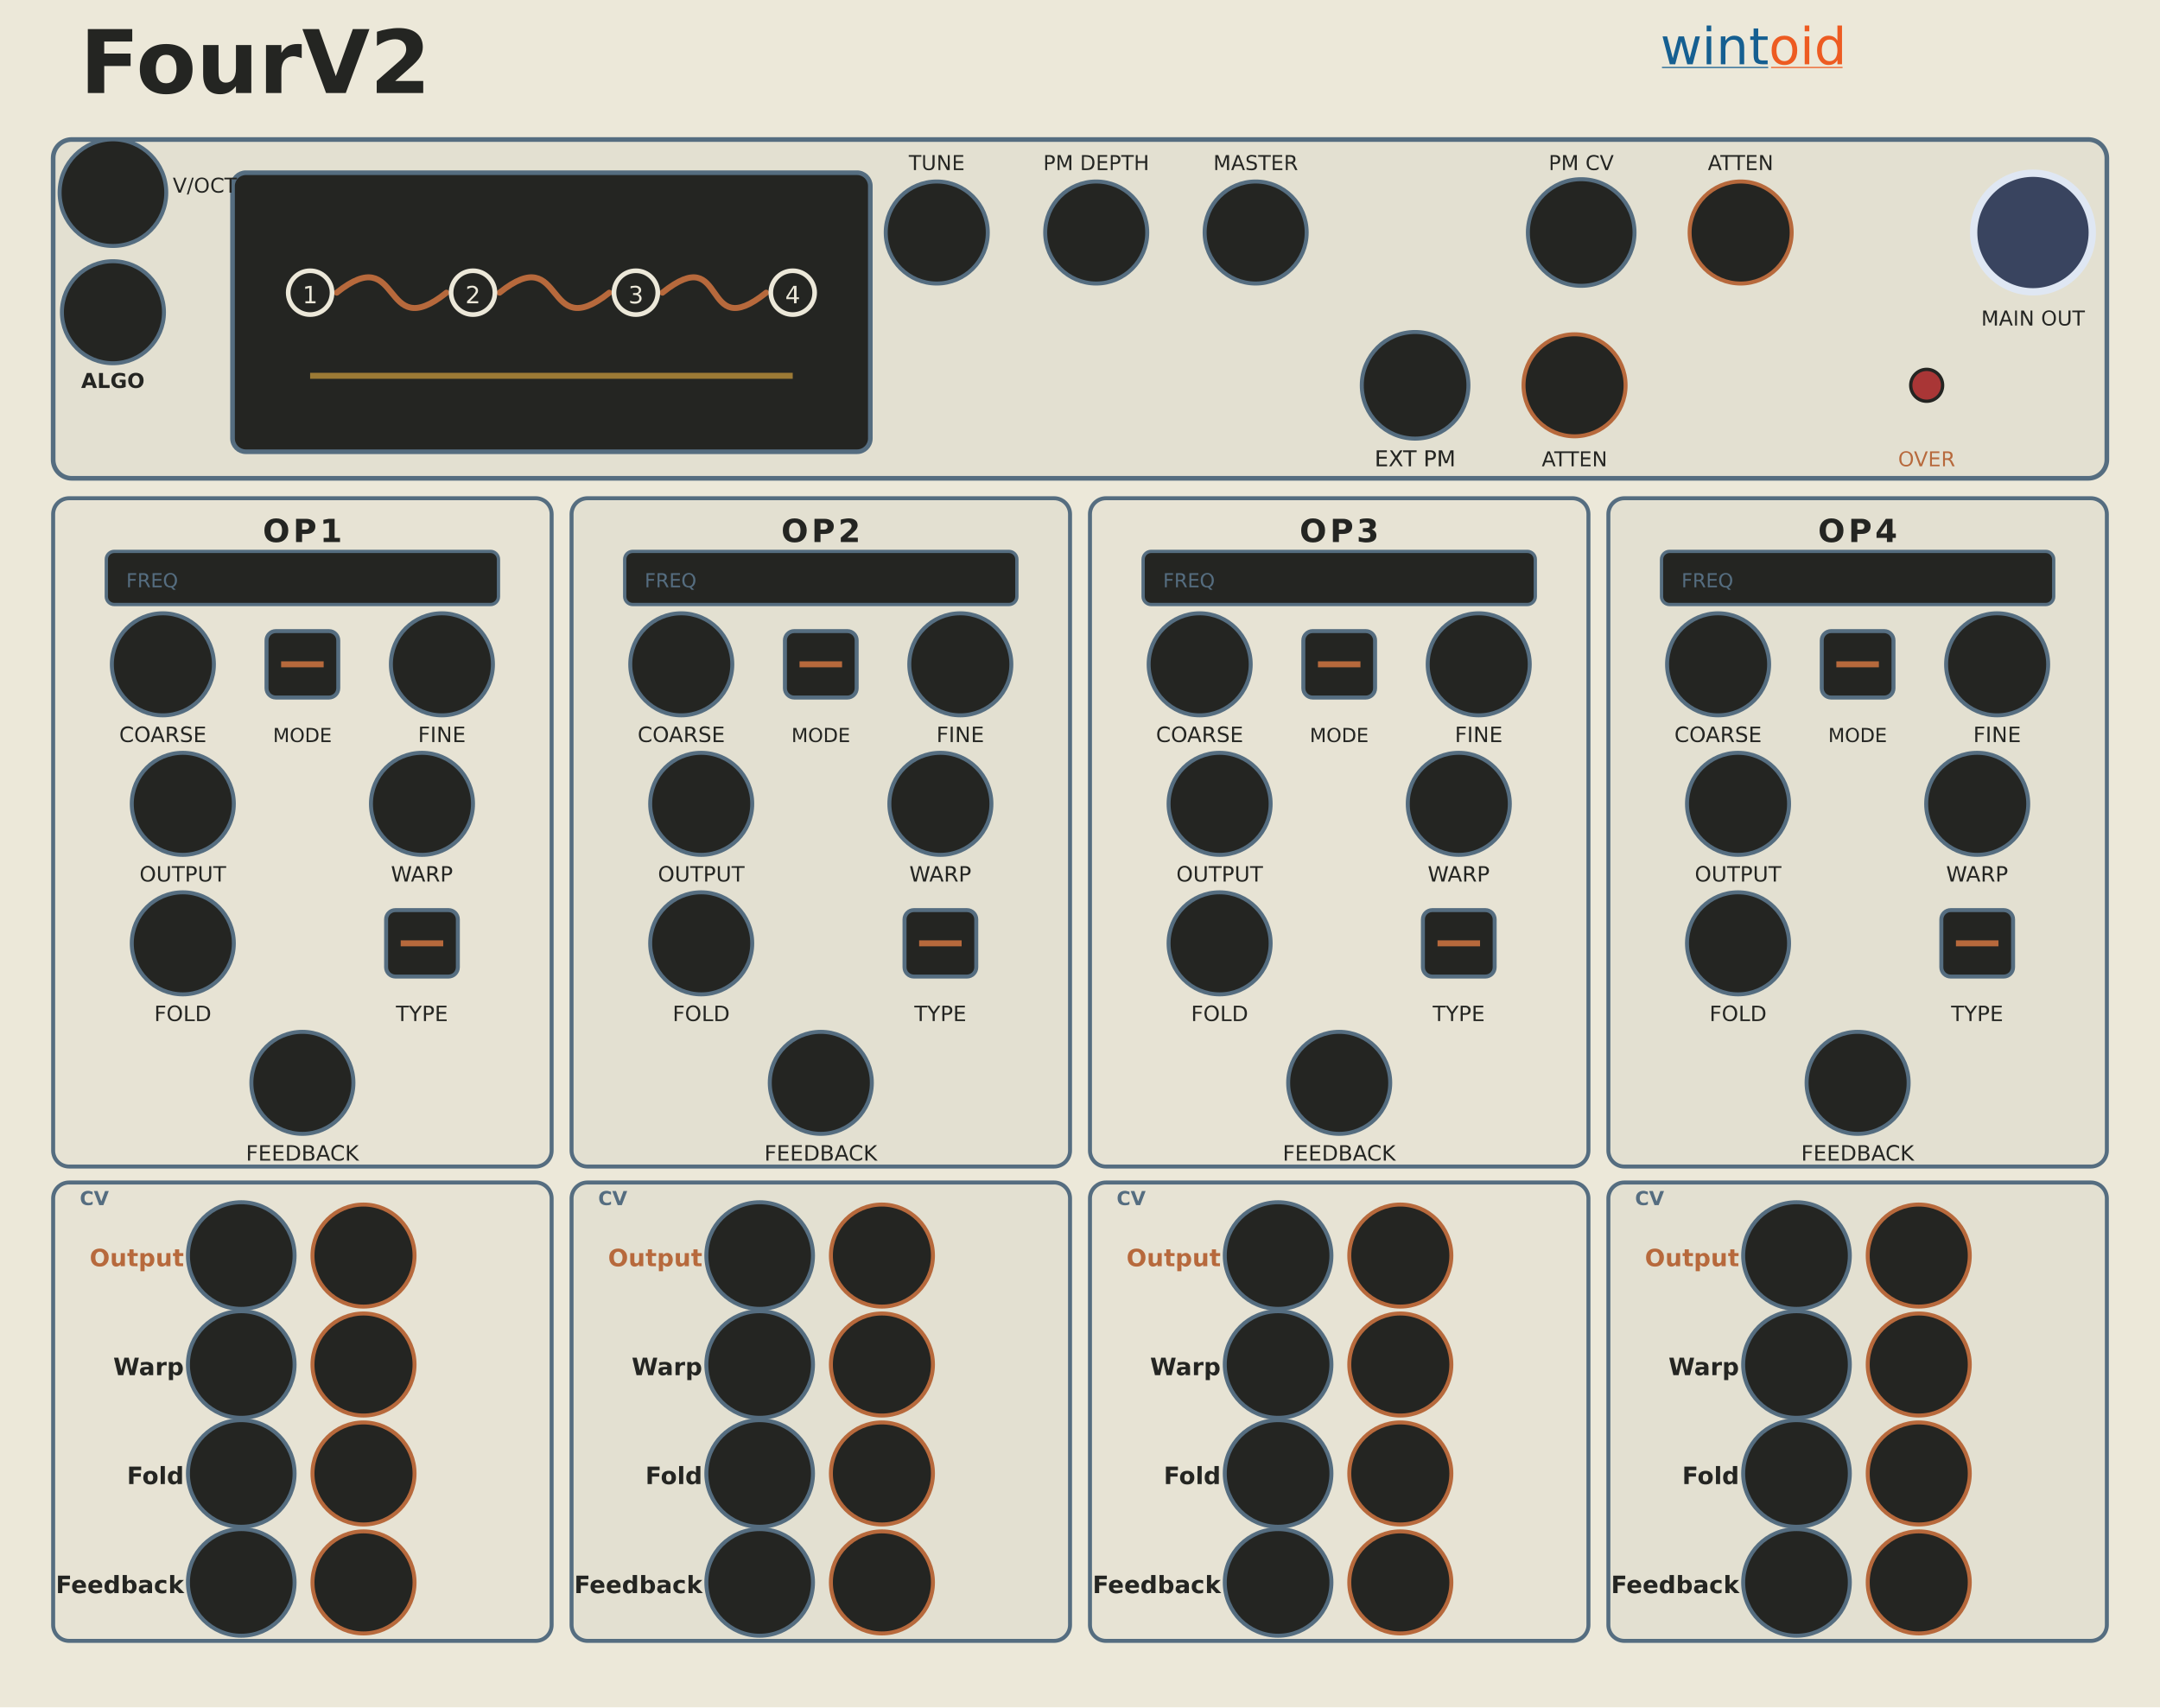
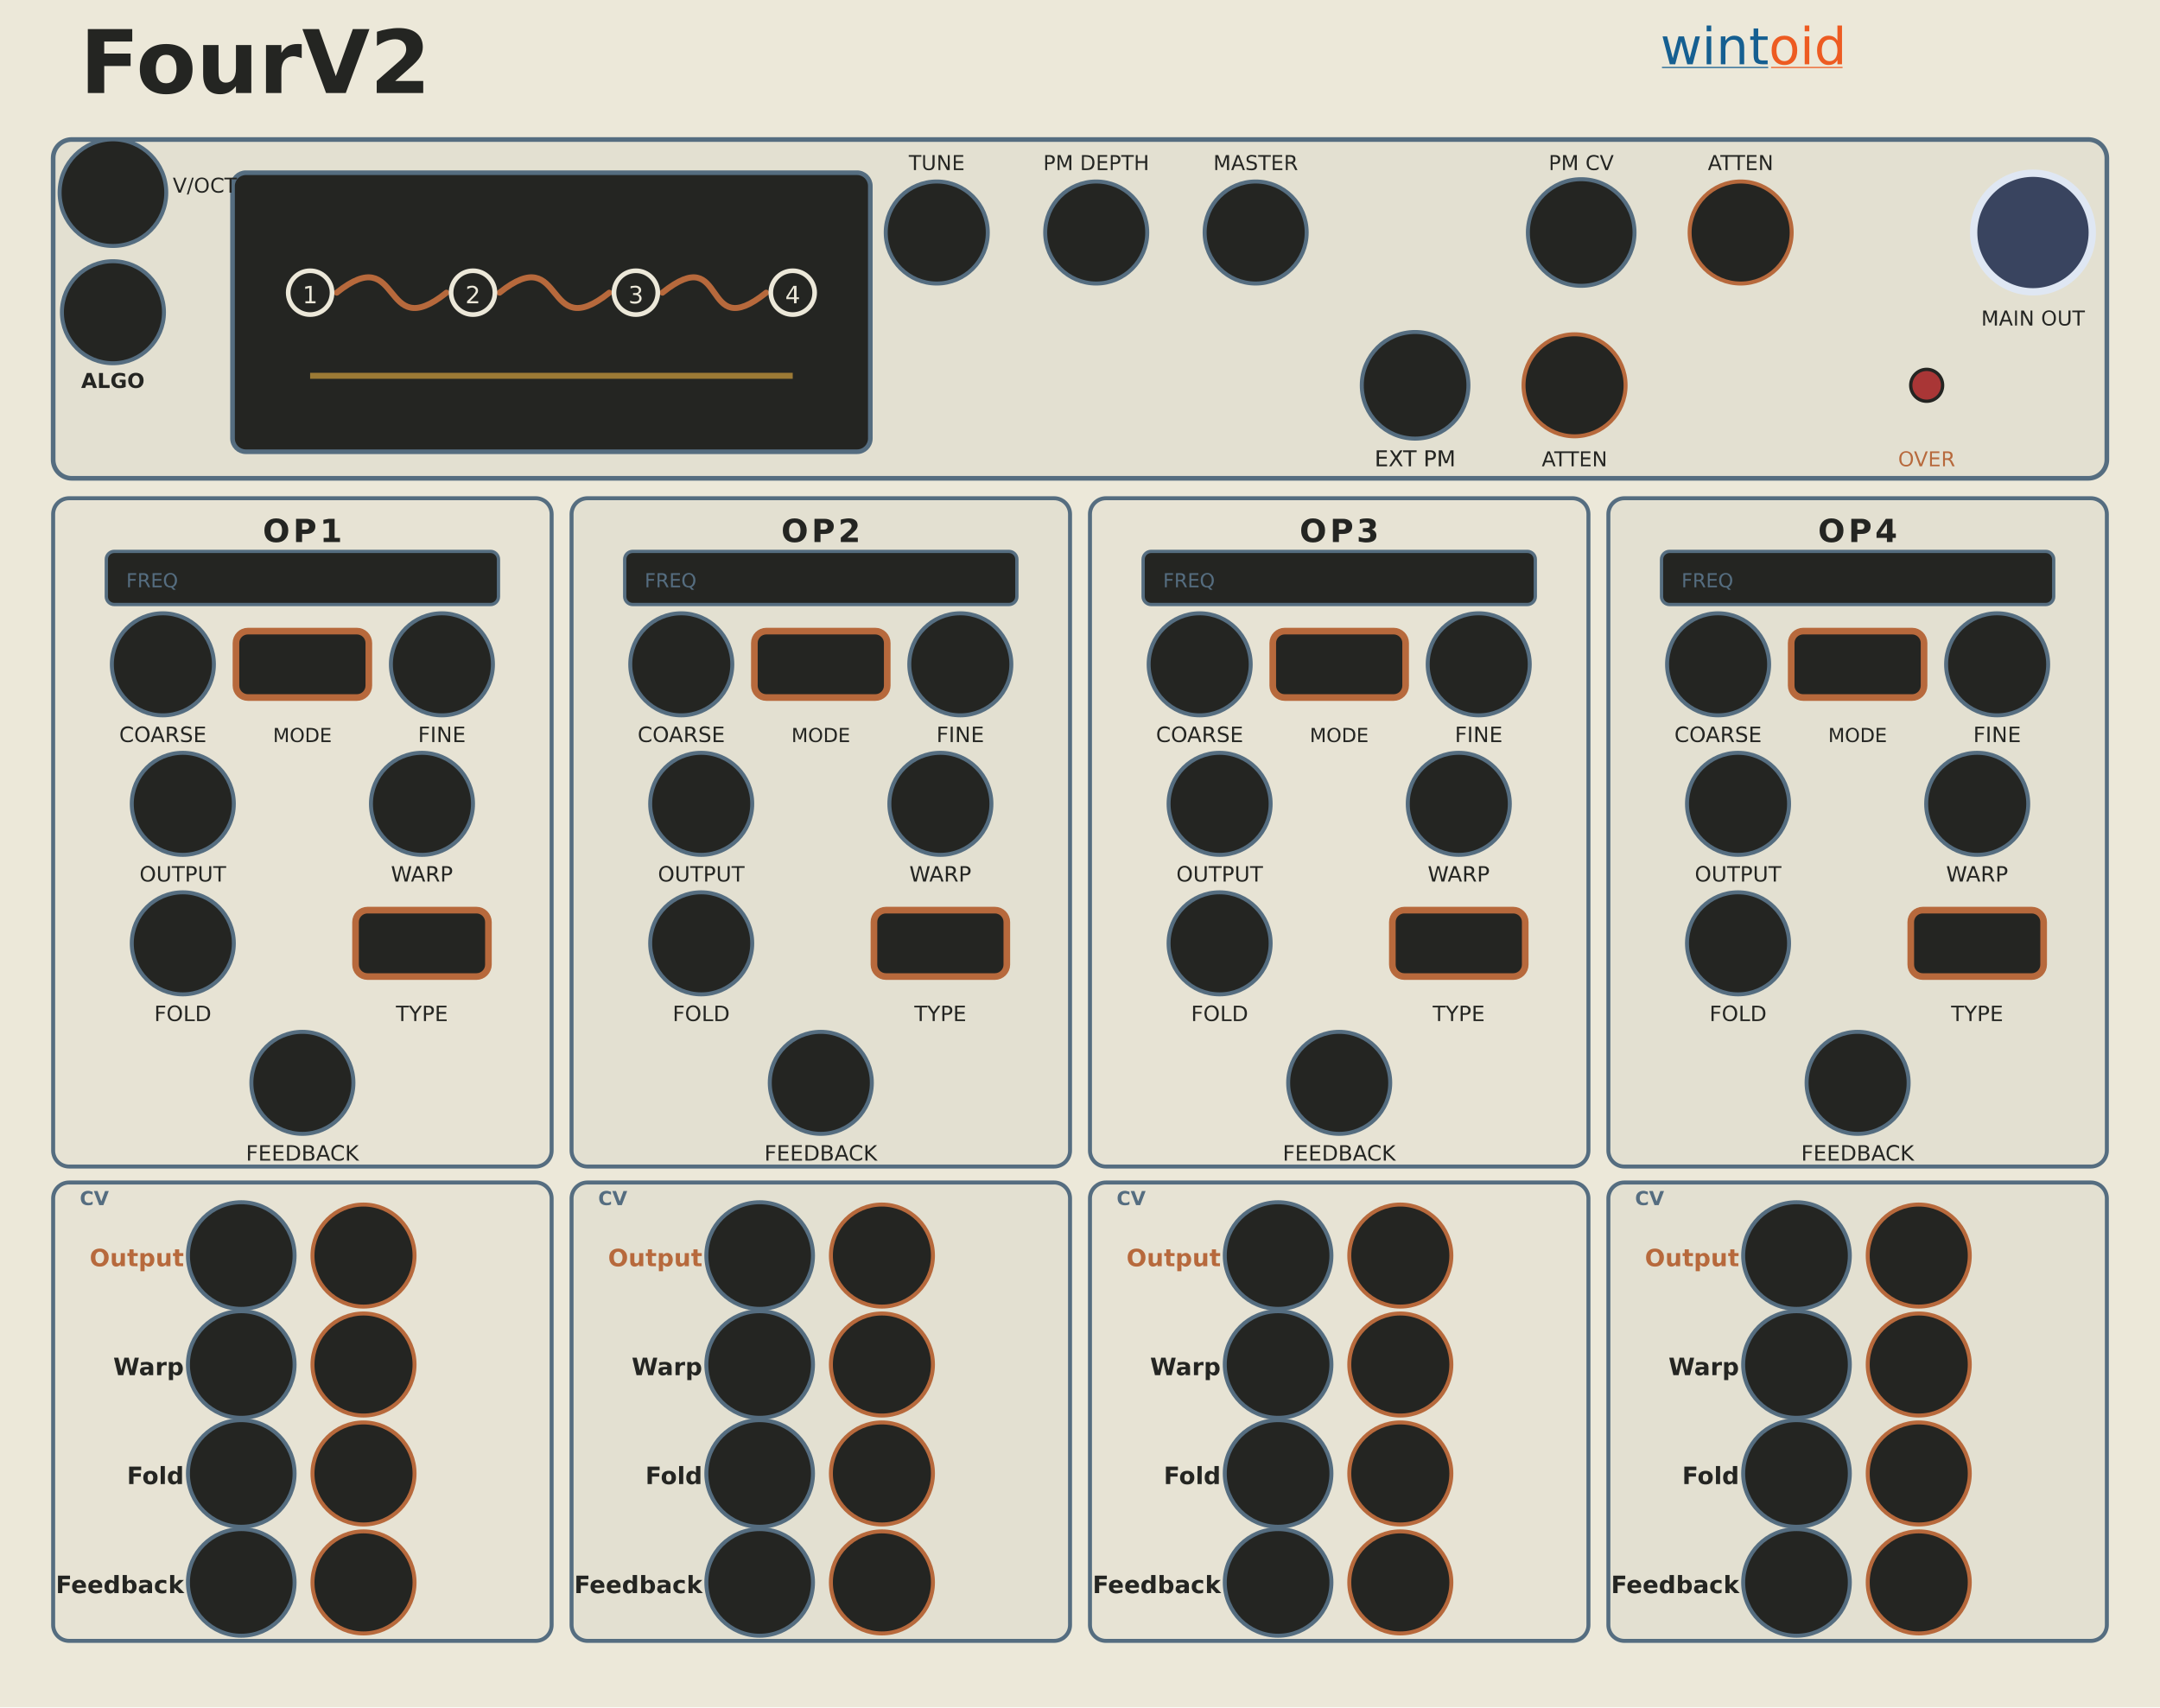
<svg xmlns="http://www.w3.org/2000/svg" width="162.56mm" height="128.5mm" viewBox="0 0 162.56 128.5">
  <rect x="0" y="0" width="162.56" height="128.5" fill="#ece8d9" stroke="#ece8d9" stroke-width="0" />
  <g id="wintoid-logo" transform="translate(124.959 0.638) scale(0.06)">
    <g id="wint-glyphs" fill="#155f91">
      <path data-glyph="w" data-glyph-index="90" data-bbox="2.6875,-35,49.6562,0" transform="translate(0 70)" fill="#155f91" d="M 2.688 -35 L 8.438 -35 L 15.625 -7.688 L 22.781 -35 L 29.562 -35 L 36.75 -7.688 L 43.906 -35 L 49.656 -35 L 40.5 0 L 33.719 0 L 26.188 -28.688 L 18.625 0 L 11.844 0 Z" />
      <path data-glyph="i" data-glyph-index="76" data-bbox="6.0312,-48.625,11.7812,0" transform="translate(52 70)" fill="#155f91" d="M 6.031 -35 L 11.781 -35 L 11.781 0 L 6.031 0 Z M 6.031 -48.625 L 11.781 -48.625 L 11.781 -41.344 L 6.031 -41.344 Z" />
      <path data-glyph="n" data-glyph-index="81" data-bbox="5.8125,-35.8438,35.125,0" transform="translate(70 70)" fill="#155f91" d="M 35.125 -21.125 L 35.125 0 L 29.375 0 L 29.375 -20.938 Q 29.375 -25.906 27.438 -28.375 Q 25.5 -30.844 21.625 -30.844 Q 16.969 -30.844 14.281 -27.875 Q 11.594 -24.906 11.594 -19.781 L 11.594 0 L 5.812 0 L 5.812 -35 L 11.594 -35 L 11.594 -29.562 Q 13.656 -32.719 16.453 -34.281 Q 19.25 -35.844 22.906 -35.844 Q 28.938 -35.844 32.031 -32.109 Q 35.125 -28.375 35.125 -21.125 Z" />
      <path data-glyph="t" data-glyph-index="87" data-bbox="1.7188,-44.9375,23.5625,0" transform="translate(111 70)" fill="#155f91" d="M 11.719 -44.938 L 11.719 -35 L 23.562 -35 L 23.562 -30.531 L 11.719 -30.531 L 11.719 -11.531 Q 11.719 -7.25 12.891 -6.031 Q 14.062 -4.812 17.656 -4.812 L 23.562 -4.812 L 23.562 0 L 17.656 0 Q 11 0 8.469 -2.484 Q 5.938 -4.969 5.938 -11.531 L 5.938 -30.531 L 1.719 -30.531 L 1.719 -35 L 5.938 -35 L 5.938 -44.938 Z" />
    </g>
    <line id="wint-underline" x1="2.688" y1="74" x2="134.562" y2="74" stroke="#155f91" stroke-width="1.4" stroke-linecap="square" />
    <g id="oid-glyphs" fill="#ed5b22">
      <path data-glyph="o" data-glyph-index="82" data-bbox="3.5312,-35.8438,35.6562,0.9062" transform="translate(136 70)" fill="#ed5b22" d="M 19.594 -30.969 Q 14.969 -30.969 12.281 -27.359 Q 9.594 -23.75 9.594 -17.469 Q 9.594 -11.188 12.266 -7.578 Q 14.938 -3.969 19.594 -3.969 Q 24.188 -3.969 26.875 -7.594 Q 29.562 -11.219 29.562 -17.469 Q 29.562 -23.688 26.875 -27.328 Q 24.188 -30.969 19.594 -30.969 Z M 19.594 -35.844 Q 27.094 -35.844 31.375 -30.969 Q 35.656 -26.094 35.656 -17.469 Q 35.656 -8.875 31.375 -3.984 Q 27.094 0.906 19.594 0.906 Q 12.062 0.906 7.797 -3.984 Q 3.531 -8.875 3.531 -17.469 Q 3.531 -26.094 7.797 -30.969 Q 12.062 -35.844 19.594 -35.844 Z" />
      <path data-glyph="i" data-glyph-index="76" data-bbox="6.0312,-48.625,11.7812,0" transform="translate(175 70)" fill="#ed5b22" d="M 6.031 -35 L 11.781 -35 L 11.781 0 L 6.031 0 Z M 6.031 -48.625 L 11.781 -48.625 L 11.781 -41.344 L 6.031 -41.344 Z" />
      <path data-glyph="d" data-glyph-index="71" data-bbox="3.5312,-48.625,34.8125,0.9062" transform="translate(193 70)" fill="#ed5b22" d="M 29.062 -29.688 L 29.062 -48.625 L 34.812 -48.625 L 34.812 0 L 29.062 0 L 29.062 -5.25 Q 27.25 -2.125 24.484 -0.609 Q 21.719 0.906 17.844 0.906 Q 11.5 0.906 7.516 -4.156 Q 3.531 -9.219 3.531 -17.469 Q 3.531 -25.719 7.516 -30.781 Q 11.5 -35.844 17.844 -35.844 Q 21.719 -35.844 24.484 -34.328 Q 27.25 -32.812 29.062 -29.688 Z M 9.469 -17.469 Q 9.469 -11.125 12.078 -7.516 Q 14.688 -3.906 19.25 -3.906 Q 23.812 -3.906 26.438 -7.516 Q 29.062 -11.125 29.062 -17.469 Q 29.062 -23.812 26.438 -27.422 Q 23.812 -31.031 19.25 -31.031 Q 14.688 -31.031 12.078 -27.422 Q 9.469 -23.812 9.469 -17.469 Z" />
    </g>
    <line id="oid-underline" x1="139.531" y1="74" x2="227.812" y2="74" stroke="#ed5b22" stroke-width="1.4" stroke-linecap="square" />
  </g>
  <text x="6" y="7" text-anchor="start" font-family="DejaVu Sans" font-size="6.6" font-weight="600" fill="#242522">FourV2</text>
  <rect id="routing-section" x="4" y="10.5" width="154.56" height="25.5" fill="#e3e0d1" stroke="#556d80" stroke-width="0.35" rx="1.4" />
  <text x="8.5" y="29.2" text-anchor="middle" font-family="DejaVu Sans" font-size="1.55" font-weight="600" fill="#242522">ALGO</text>
  <rect id="routing-display" x="17.5" y="13" width="48" height="21" fill="#242522" stroke="#556d80" stroke-width="0.35" rx="1" />
  <g id="routing-display-art">
    <path d="M 25.34 22.028 C 30.34 18.028, 28.598 26.028, 33.598 22.028" fill="none" stroke="#b7693c" stroke-width="0.45" stroke-linecap="round" stroke-linejoin="round" />
    <path d="M 37.598 22.028 C 42.598 18.028, 40.856 26.028, 45.856 22.028" fill="none" stroke="#b7693c" stroke-width="0.45" stroke-linecap="round" stroke-linejoin="round" />
    <path d="M 49.856 22.028 C 54.856 18.028, 52.66 26.028, 57.66 22.028" fill="none" stroke="#b7693c" stroke-width="0.45" stroke-linecap="round" stroke-linejoin="round" />
    <line x1="23.34" y1="28.284" x2="59.66" y2="28.284" stroke="#9c7a35" stroke-width="0.45" />
    <circle cx="23.34" cy="22.028" r="1.65" fill="#242522" stroke="#ece8d9" stroke-width="0.35" />
    <text x="23.34" y="22.828" text-anchor="middle" font-family="DejaVu Sans" font-size="1.8" fill="#ece8d9">1</text>
    <circle cx="35.598" cy="22.028" r="1.65" fill="#242522" stroke="#ece8d9" stroke-width="0.35" />
    <text x="35.598" y="22.828" text-anchor="middle" font-family="DejaVu Sans" font-size="1.8" fill="#ece8d9">2</text>
    <circle cx="47.856" cy="22.028" r="1.65" fill="#242522" stroke="#ece8d9" stroke-width="0.35" />
    <text x="47.856" y="22.828" text-anchor="middle" font-family="DejaVu Sans" font-size="1.8" fill="#ece8d9">3</text>
    <circle cx="59.66" cy="22.028" r="1.65" fill="#242522" stroke="#ece8d9" stroke-width="0.35" />
    <text x="59.66" y="22.828" text-anchor="middle" font-family="DejaVu Sans" font-size="1.8" fill="#ece8d9">4</text>
  </g>
  <text x="70.5" y="12.8" text-anchor="middle" font-family="DejaVu Sans" font-size="1.55" font-weight="400" fill="#242522">TUNE</text>
  <text x="82.5" y="12.8" text-anchor="middle" font-family="DejaVu Sans" font-size="1.55" font-weight="400" fill="#242522">PM DEPTH</text>
  <text x="94.5" y="12.8" text-anchor="middle" font-family="DejaVu Sans" font-size="1.55" font-weight="400" fill="#242522">MASTER</text>
  <text x="119" y="12.8" text-anchor="middle" font-family="DejaVu Sans" font-size="1.55" font-weight="400" fill="#242522">PM CV</text>
  <text x="131" y="12.8" text-anchor="middle" font-family="DejaVu Sans" font-size="1.55" font-weight="400" fill="#242522">ATTEN</text>
  <text x="106.5" y="35.1" text-anchor="middle" font-family="DejaVu Sans" font-size="1.65" font-weight="400" fill="#242522">EXT PM</text>
  <text x="118.5" y="35.1" text-anchor="middle" font-family="DejaVu Sans" font-size="1.55" font-weight="400" fill="#242522">ATTEN</text>
  <rect id="operator-section-1" x="4" y="37.5" width="37.515" height="50.3" fill="#e7e3d4" stroke="#556d80" stroke-width="0.3" rx="1.2" />
  <text x="22.758" y="40.8" text-anchor="middle" font-family="DejaVu Sans" font-size="2.4" font-weight="600" fill="#242522" letter-spacing="0.25">OP1</text>
  <rect id="op1-frequency-display" x="8" y="41.5" width="29.515" height="4" fill="#242522" stroke="#556d80" stroke-width="0.25" rx="0.6" />
  <text x="9.5" y="44.2" text-anchor="start" font-family="DejaVu Sans" font-size="1.45" font-weight="400" fill="#556d80">FREQ</text>
  <text x="12.258" y="55.85" text-anchor="middle" font-family="DejaVu Sans" font-size="1.6" font-weight="400" fill="#242522">COARSE</text>
  <text x="22.758" y="55.85" text-anchor="middle" font-family="DejaVu Sans" font-size="1.45" font-weight="400" fill="#242522">MODE</text>
  <text x="33.258" y="55.85" text-anchor="middle" font-family="DejaVu Sans" font-size="1.6" font-weight="400" fill="#242522">FINE</text>
  <text x="13.758" y="66.35" text-anchor="middle" font-family="DejaVu Sans" font-size="1.6" font-weight="400" fill="#242522">OUTPUT</text>
  <text x="31.758" y="66.35" text-anchor="middle" font-family="DejaVu Sans" font-size="1.6" font-weight="400" fill="#242522">WARP</text>
  <text x="13.758" y="76.85" text-anchor="middle" font-family="DejaVu Sans" font-size="1.6" font-weight="400" fill="#242522">FOLD</text>
  <text x="31.758" y="76.85" text-anchor="middle" font-family="DejaVu Sans" font-size="1.6" font-weight="400" fill="#242522">TYPE</text>
  <text x="22.758" y="87.35" text-anchor="middle" font-family="DejaVu Sans" font-size="1.6" font-weight="400" fill="#242522">FEEDBACK</text>
  <rect id="operator-section-2" x="43.015" y="37.5" width="37.515" height="50.3" fill="#e3e0d1" stroke="#556d80" stroke-width="0.3" rx="1.2" />
  <text x="61.773" y="40.8" text-anchor="middle" font-family="DejaVu Sans" font-size="2.4" font-weight="600" fill="#242522" letter-spacing="0.25">OP2</text>
  <rect id="op2-frequency-display" x="47.015" y="41.5" width="29.515" height="4" fill="#242522" stroke="#556d80" stroke-width="0.25" rx="0.6" />
  <text x="48.515" y="44.2" text-anchor="start" font-family="DejaVu Sans" font-size="1.45" font-weight="400" fill="#556d80">FREQ</text>
  <text x="51.273" y="55.85" text-anchor="middle" font-family="DejaVu Sans" font-size="1.6" font-weight="400" fill="#242522">COARSE</text>
  <text x="61.773" y="55.85" text-anchor="middle" font-family="DejaVu Sans" font-size="1.45" font-weight="400" fill="#242522">MODE</text>
  <text x="72.273" y="55.85" text-anchor="middle" font-family="DejaVu Sans" font-size="1.6" font-weight="400" fill="#242522">FINE</text>
  <text x="52.773" y="66.35" text-anchor="middle" font-family="DejaVu Sans" font-size="1.6" font-weight="400" fill="#242522">OUTPUT</text>
  <text x="70.773" y="66.35" text-anchor="middle" font-family="DejaVu Sans" font-size="1.6" font-weight="400" fill="#242522">WARP</text>
  <text x="52.773" y="76.85" text-anchor="middle" font-family="DejaVu Sans" font-size="1.6" font-weight="400" fill="#242522">FOLD</text>
  <text x="70.773" y="76.85" text-anchor="middle" font-family="DejaVu Sans" font-size="1.6" font-weight="400" fill="#242522">TYPE</text>
  <text x="61.773" y="87.35" text-anchor="middle" font-family="DejaVu Sans" font-size="1.6" font-weight="400" fill="#242522">FEEDBACK</text>
  <rect id="operator-section-3" x="82.03" y="37.5" width="37.515" height="50.3" fill="#e7e3d4" stroke="#556d80" stroke-width="0.3" rx="1.2" />
  <text x="100.787" y="40.8" text-anchor="middle" font-family="DejaVu Sans" font-size="2.4" font-weight="600" fill="#242522" letter-spacing="0.25">OP3</text>
  <rect id="op3-frequency-display" x="86.03" y="41.5" width="29.515" height="4" fill="#242522" stroke="#556d80" stroke-width="0.25" rx="0.6" />
  <text x="87.53" y="44.2" text-anchor="start" font-family="DejaVu Sans" font-size="1.45" font-weight="400" fill="#556d80">FREQ</text>
  <text x="90.287" y="55.85" text-anchor="middle" font-family="DejaVu Sans" font-size="1.6" font-weight="400" fill="#242522">COARSE</text>
  <text x="100.787" y="55.85" text-anchor="middle" font-family="DejaVu Sans" font-size="1.45" font-weight="400" fill="#242522">MODE</text>
  <text x="111.287" y="55.85" text-anchor="middle" font-family="DejaVu Sans" font-size="1.6" font-weight="400" fill="#242522">FINE</text>
  <text x="91.787" y="66.35" text-anchor="middle" font-family="DejaVu Sans" font-size="1.6" font-weight="400" fill="#242522">OUTPUT</text>
  <text x="109.787" y="66.35" text-anchor="middle" font-family="DejaVu Sans" font-size="1.6" font-weight="400" fill="#242522">WARP</text>
  <text x="91.787" y="76.85" text-anchor="middle" font-family="DejaVu Sans" font-size="1.6" font-weight="400" fill="#242522">FOLD</text>
  <text x="109.787" y="76.85" text-anchor="middle" font-family="DejaVu Sans" font-size="1.6" font-weight="400" fill="#242522">TYPE</text>
  <text x="100.787" y="87.35" text-anchor="middle" font-family="DejaVu Sans" font-size="1.6" font-weight="400" fill="#242522">FEEDBACK</text>
  <rect id="operator-section-4" x="121.045" y="37.5" width="37.515" height="50.3" fill="#e3e0d1" stroke="#556d80" stroke-width="0.3" rx="1.2" />
  <text x="139.803" y="40.8" text-anchor="middle" font-family="DejaVu Sans" font-size="2.4" font-weight="600" fill="#242522" letter-spacing="0.25">OP4</text>
  <rect id="op4-frequency-display" x="125.045" y="41.5" width="29.515" height="4" fill="#242522" stroke="#556d80" stroke-width="0.25" rx="0.6" />
  <text x="126.545" y="44.2" text-anchor="start" font-family="DejaVu Sans" font-size="1.45" font-weight="400" fill="#556d80">FREQ</text>
  <text x="129.303" y="55.85" text-anchor="middle" font-family="DejaVu Sans" font-size="1.6" font-weight="400" fill="#242522">COARSE</text>
  <text x="139.803" y="55.85" text-anchor="middle" font-family="DejaVu Sans" font-size="1.45" font-weight="400" fill="#242522">MODE</text>
  <text x="150.303" y="55.85" text-anchor="middle" font-family="DejaVu Sans" font-size="1.6" font-weight="400" fill="#242522">FINE</text>
  <text x="130.803" y="66.35" text-anchor="middle" font-family="DejaVu Sans" font-size="1.6" font-weight="400" fill="#242522">OUTPUT</text>
  <text x="148.803" y="66.35" text-anchor="middle" font-family="DejaVu Sans" font-size="1.6" font-weight="400" fill="#242522">WARP</text>
  <text x="130.803" y="76.85" text-anchor="middle" font-family="DejaVu Sans" font-size="1.6" font-weight="400" fill="#242522">FOLD</text>
  <text x="148.803" y="76.85" text-anchor="middle" font-family="DejaVu Sans" font-size="1.6" font-weight="400" fill="#242522">TYPE</text>
  <text x="139.803" y="87.35" text-anchor="middle" font-family="DejaVu Sans" font-size="1.6" font-weight="400" fill="#242522">FEEDBACK</text>
  <rect id="cv-patchbay-section-1" x="4" y="89" width="37.515" height="34.5" fill="#e7e3d4" stroke="#556d80" stroke-width="0.3" rx="1.2" />
  <text x="6" y="90.7" text-anchor="start" font-family="DejaVu Sans" font-size="1.45" font-weight="600" fill="#556d80">CV</text>
  <text x="13.844" y="95.3" text-anchor="end" font-family="DejaVu Sans" font-size="1.8" font-weight="600" fill="#b7693c" textLength="6.5" lengthAdjust="spacingAndGlyphs">Output</text>
  <text x="13.844" y="103.5" text-anchor="end" font-family="DejaVu Sans" font-size="1.8" font-weight="600" fill="#242522" textLength="4.8" lengthAdjust="spacingAndGlyphs">Warp</text>
  <text x="13.844" y="111.7" text-anchor="end" font-family="DejaVu Sans" font-size="1.8" font-weight="600" fill="#242522" textLength="4.5" lengthAdjust="spacingAndGlyphs">Fold</text>
  <text x="13.844" y="119.9" text-anchor="end" font-family="DejaVu Sans" font-size="1.8" font-weight="600" fill="#242522" textLength="9.25" lengthAdjust="spacingAndGlyphs">Feedback</text>
  <rect id="cv-patchbay-section-2" x="43.015" y="89" width="37.515" height="34.5" fill="#e3e0d1" stroke="#556d80" stroke-width="0.3" rx="1.2" />
  <text x="45.015" y="90.7" text-anchor="start" font-family="DejaVu Sans" font-size="1.45" font-weight="600" fill="#556d80">CV</text>
  <text x="52.859" y="95.3" text-anchor="end" font-family="DejaVu Sans" font-size="1.8" font-weight="600" fill="#b7693c" textLength="6.5" lengthAdjust="spacingAndGlyphs">Output</text>
  <text x="52.859" y="103.5" text-anchor="end" font-family="DejaVu Sans" font-size="1.8" font-weight="600" fill="#242522" textLength="4.8" lengthAdjust="spacingAndGlyphs">Warp</text>
  <text x="52.859" y="111.7" text-anchor="end" font-family="DejaVu Sans" font-size="1.8" font-weight="600" fill="#242522" textLength="4.5" lengthAdjust="spacingAndGlyphs">Fold</text>
  <text x="52.859" y="119.9" text-anchor="end" font-family="DejaVu Sans" font-size="1.8" font-weight="600" fill="#242522" textLength="9.25" lengthAdjust="spacingAndGlyphs">Feedback</text>
  <rect id="cv-patchbay-section-3" x="82.03" y="89" width="37.515" height="34.5" fill="#e7e3d4" stroke="#556d80" stroke-width="0.3" rx="1.2" />
  <text x="84.03" y="90.7" text-anchor="start" font-family="DejaVu Sans" font-size="1.45" font-weight="600" fill="#556d80">CV</text>
  <text x="91.874" y="95.3" text-anchor="end" font-family="DejaVu Sans" font-size="1.8" font-weight="600" fill="#b7693c" textLength="6.5" lengthAdjust="spacingAndGlyphs">Output</text>
  <text x="91.874" y="103.5" text-anchor="end" font-family="DejaVu Sans" font-size="1.8" font-weight="600" fill="#242522" textLength="4.8" lengthAdjust="spacingAndGlyphs">Warp</text>
  <text x="91.874" y="111.7" text-anchor="end" font-family="DejaVu Sans" font-size="1.8" font-weight="600" fill="#242522" textLength="4.5" lengthAdjust="spacingAndGlyphs">Fold</text>
  <text x="91.874" y="119.9" text-anchor="end" font-family="DejaVu Sans" font-size="1.8" font-weight="600" fill="#242522" textLength="9.25" lengthAdjust="spacingAndGlyphs">Feedback</text>
  <rect id="cv-patchbay-section-4" x="121.045" y="89" width="37.515" height="34.5" fill="#e3e0d1" stroke="#556d80" stroke-width="0.3" rx="1.2" />
  <text x="123.045" y="90.7" text-anchor="start" font-family="DejaVu Sans" font-size="1.45" font-weight="600" fill="#556d80">CV</text>
  <text x="130.889" y="95.3" text-anchor="end" font-family="DejaVu Sans" font-size="1.8" font-weight="600" fill="#b7693c" textLength="6.5" lengthAdjust="spacingAndGlyphs">Output</text>
  <text x="130.889" y="103.5" text-anchor="end" font-family="DejaVu Sans" font-size="1.8" font-weight="600" fill="#242522" textLength="4.8" lengthAdjust="spacingAndGlyphs">Warp</text>
  <text x="130.889" y="111.7" text-anchor="end" font-family="DejaVu Sans" font-size="1.8" font-weight="600" fill="#242522" textLength="4.5" lengthAdjust="spacingAndGlyphs">Fold</text>
  <text x="130.889" y="119.9" text-anchor="end" font-family="DejaVu Sans" font-size="1.8" font-weight="600" fill="#242522" textLength="9.25" lengthAdjust="spacingAndGlyphs">Feedback</text>
  <text x="13" y="14.5" text-anchor="start" font-family="DejaVu Sans" font-size="1.55" font-weight="400" fill="#242522" textLength="4.5" lengthAdjust="spacingAndGlyphs">V/OCT</text>
  <text x="153" y="24.5" text-anchor="middle" font-family="DejaVu Sans" font-size="1.55" font-weight="400" fill="#242522" textLength="9.5" lengthAdjust="spacingAndGlyphs">MAIN OUT</text>
  <text x="145" y="35.1" text-anchor="middle" font-family="DejaVu Sans" font-size="1.55" font-weight="400" fill="#b7693c">OVER</text>
  <circle cx="8.5" cy="23.5" r="3.84" fill="#242522" stroke="#556d80" stroke-width="0.3" />
  <circle cx="70.5" cy="17.5" r="3.84" fill="#242522" stroke="#556d80" stroke-width="0.3" />
  <circle cx="82.5" cy="17.5" r="3.84" fill="#242522" stroke="#556d80" stroke-width="0.3" />
  <circle cx="94.5" cy="17.5" r="3.84" fill="#242522" stroke="#556d80" stroke-width="0.3" />
  <circle cx="119" cy="17.5" r="4.013" fill="#242522" stroke="#556d80" stroke-width="0.3" />
  <circle cx="131" cy="17.5" r="3.84" fill="#242522" stroke="#b7693c" stroke-width="0.3" />
  <circle cx="106.5" cy="29" r="4.013" fill="#242522" stroke="#556d80" stroke-width="0.3" />
  <circle cx="118.5" cy="29" r="3.84" fill="#242522" stroke="#b7693c" stroke-width="0.3" />
  <circle cx="8.5" cy="14.5" r="4.013" fill="#242522" stroke="#556d80" stroke-width="0.3" />
  <circle cx="153" cy="17.5" r="4.463" fill="#39445f" stroke="#dfe7f3" stroke-width="0.55" />
  <circle cx="145" cy="29" r="1.2" fill="#a93636" stroke="#242522" stroke-width="0.25" />
  <circle cx="12.258" cy="50" r="3.84" fill="#242522" stroke="#556d80" stroke-width="0.3" />
-   <rect x="20.058" y="47.5" width="5.4" height="5" fill="#242522" stroke="#556d80" stroke-width="0.3" rx="0.7" />
-   <line x1="21.157" y1="50" x2="24.358" y2="50" stroke="#b7693c" stroke-width="0.45" />
+   <rect x="17.758" y="47.5" width="10" height="5" fill="#242522" stroke="#b7693c" stroke-width="0.5" rx="0.9" />
  <circle cx="33.258" cy="50" r="3.84" fill="#242522" stroke="#556d80" stroke-width="0.3" />
  <circle cx="13.758" cy="60.5" r="3.84" fill="#242522" stroke="#556d80" stroke-width="0.3" />
  <circle cx="31.758" cy="60.5" r="3.84" fill="#242522" stroke="#556d80" stroke-width="0.3" />
  <circle cx="13.758" cy="71" r="3.84" fill="#242522" stroke="#556d80" stroke-width="0.3" />
-   <rect x="29.058" y="68.5" width="5.4" height="5" fill="#242522" stroke="#556d80" stroke-width="0.3" rx="0.7" />
-   <line x1="30.157" y1="71" x2="33.358" y2="71" stroke="#b7693c" stroke-width="0.45" />
+   <rect x="26.758" y="68.5" width="10" height="5" fill="#242522" stroke="#b7693c" stroke-width="0.5" rx="0.9" />
  <circle cx="22.758" cy="81.5" r="3.84" fill="#242522" stroke="#556d80" stroke-width="0.3" />
  <circle cx="51.273" cy="50" r="3.84" fill="#242522" stroke="#556d80" stroke-width="0.3" />
-   <rect x="59.072" y="47.5" width="5.4" height="5" fill="#242522" stroke="#556d80" stroke-width="0.3" rx="0.7" />
-   <line x1="60.172" y1="50" x2="63.373" y2="50" stroke="#b7693c" stroke-width="0.45" />
+   <rect x="56.773" y="47.5" width="10" height="5" fill="#242522" stroke="#b7693c" stroke-width="0.5" rx="0.9" />
  <circle cx="72.273" cy="50" r="3.84" fill="#242522" stroke="#556d80" stroke-width="0.3" />
  <circle cx="52.773" cy="60.5" r="3.84" fill="#242522" stroke="#556d80" stroke-width="0.3" />
  <circle cx="70.773" cy="60.5" r="3.84" fill="#242522" stroke="#556d80" stroke-width="0.3" />
  <circle cx="52.773" cy="71" r="3.84" fill="#242522" stroke="#556d80" stroke-width="0.3" />
-   <rect x="68.073" y="68.5" width="5.4" height="5" fill="#242522" stroke="#556d80" stroke-width="0.3" rx="0.7" />
-   <line x1="69.173" y1="71" x2="72.373" y2="71" stroke="#b7693c" stroke-width="0.45" />
+   <rect x="65.773" y="68.5" width="10" height="5" fill="#242522" stroke="#b7693c" stroke-width="0.5" rx="0.9" />
  <circle cx="61.773" cy="81.5" r="3.84" fill="#242522" stroke="#556d80" stroke-width="0.3" />
  <circle cx="90.287" cy="50" r="3.84" fill="#242522" stroke="#556d80" stroke-width="0.3" />
-   <rect x="98.087" y="47.5" width="5.4" height="5" fill="#242522" stroke="#556d80" stroke-width="0.3" rx="0.7" />
-   <line x1="99.188" y1="50" x2="102.387" y2="50" stroke="#b7693c" stroke-width="0.45" />
+   <rect x="95.787" y="47.5" width="10" height="5" fill="#242522" stroke="#b7693c" stroke-width="0.5" rx="0.9" />
  <circle cx="111.287" cy="50" r="3.84" fill="#242522" stroke="#556d80" stroke-width="0.3" />
  <circle cx="91.787" cy="60.5" r="3.84" fill="#242522" stroke="#556d80" stroke-width="0.3" />
  <circle cx="109.787" cy="60.5" r="3.84" fill="#242522" stroke="#556d80" stroke-width="0.3" />
  <circle cx="91.787" cy="71" r="3.84" fill="#242522" stroke="#556d80" stroke-width="0.3" />
-   <rect x="107.087" y="68.5" width="5.4" height="5" fill="#242522" stroke="#556d80" stroke-width="0.3" rx="0.7" />
-   <line x1="108.188" y1="71" x2="111.387" y2="71" stroke="#b7693c" stroke-width="0.45" />
+   <rect x="104.787" y="68.5" width="10" height="5" fill="#242522" stroke="#b7693c" stroke-width="0.5" rx="0.9" />
  <circle cx="100.787" cy="81.5" r="3.84" fill="#242522" stroke="#556d80" stroke-width="0.3" />
  <circle cx="129.303" cy="50" r="3.84" fill="#242522" stroke="#556d80" stroke-width="0.3" />
-   <rect x="137.103" y="47.5" width="5.4" height="5" fill="#242522" stroke="#556d80" stroke-width="0.3" rx="0.7" />
-   <line x1="138.203" y1="50" x2="141.403" y2="50" stroke="#b7693c" stroke-width="0.45" />
+   <rect x="134.803" y="47.5" width="10" height="5" fill="#242522" stroke="#b7693c" stroke-width="0.5" rx="0.9" />
  <circle cx="150.303" cy="50" r="3.84" fill="#242522" stroke="#556d80" stroke-width="0.3" />
  <circle cx="130.803" cy="60.5" r="3.84" fill="#242522" stroke="#556d80" stroke-width="0.3" />
  <circle cx="148.803" cy="60.5" r="3.84" fill="#242522" stroke="#556d80" stroke-width="0.3" />
  <circle cx="130.803" cy="71" r="3.84" fill="#242522" stroke="#556d80" stroke-width="0.3" />
-   <rect x="146.103" y="68.5" width="5.4" height="5" fill="#242522" stroke="#556d80" stroke-width="0.3" rx="0.7" />
-   <line x1="147.203" y1="71" x2="150.403" y2="71" stroke="#b7693c" stroke-width="0.45" />
+   <rect x="143.803" y="68.5" width="10" height="5" fill="#242522" stroke="#b7693c" stroke-width="0.5" rx="0.9" />
  <circle cx="139.803" cy="81.5" r="3.84" fill="#242522" stroke="#556d80" stroke-width="0.3" />
  <circle cx="18.157" cy="94.5" r="4.013" fill="#242522" stroke="#556d80" stroke-width="0.3" />
  <circle cx="27.358" cy="94.5" r="3.84" fill="#242522" stroke="#b7693c" stroke-width="0.3" />
  <circle cx="57.172" cy="94.5" r="4.013" fill="#242522" stroke="#556d80" stroke-width="0.3" />
  <circle cx="66.373" cy="94.5" r="3.84" fill="#242522" stroke="#b7693c" stroke-width="0.3" />
  <circle cx="96.188" cy="94.5" r="4.013" fill="#242522" stroke="#556d80" stroke-width="0.3" />
  <circle cx="105.387" cy="94.5" r="3.84" fill="#242522" stroke="#b7693c" stroke-width="0.3" />
  <circle cx="135.203" cy="94.5" r="4.013" fill="#242522" stroke="#556d80" stroke-width="0.3" />
  <circle cx="144.403" cy="94.5" r="3.84" fill="#242522" stroke="#b7693c" stroke-width="0.3" />
  <circle cx="18.157" cy="102.7" r="4.013" fill="#242522" stroke="#556d80" stroke-width="0.3" />
  <circle cx="27.358" cy="102.7" r="3.84" fill="#242522" stroke="#b7693c" stroke-width="0.3" />
  <circle cx="57.172" cy="102.7" r="4.013" fill="#242522" stroke="#556d80" stroke-width="0.3" />
  <circle cx="66.373" cy="102.7" r="3.84" fill="#242522" stroke="#b7693c" stroke-width="0.3" />
  <circle cx="96.188" cy="102.7" r="4.013" fill="#242522" stroke="#556d80" stroke-width="0.3" />
  <circle cx="105.387" cy="102.7" r="3.84" fill="#242522" stroke="#b7693c" stroke-width="0.3" />
  <circle cx="135.203" cy="102.7" r="4.013" fill="#242522" stroke="#556d80" stroke-width="0.3" />
  <circle cx="144.403" cy="102.7" r="3.84" fill="#242522" stroke="#b7693c" stroke-width="0.3" />
  <circle cx="18.157" cy="110.9" r="4.013" fill="#242522" stroke="#556d80" stroke-width="0.3" />
  <circle cx="27.358" cy="110.9" r="3.84" fill="#242522" stroke="#b7693c" stroke-width="0.3" />
  <circle cx="57.172" cy="110.9" r="4.013" fill="#242522" stroke="#556d80" stroke-width="0.3" />
  <circle cx="66.373" cy="110.9" r="3.84" fill="#242522" stroke="#b7693c" stroke-width="0.3" />
  <circle cx="96.188" cy="110.9" r="4.013" fill="#242522" stroke="#556d80" stroke-width="0.3" />
  <circle cx="105.387" cy="110.9" r="3.84" fill="#242522" stroke="#b7693c" stroke-width="0.3" />
  <circle cx="135.203" cy="110.9" r="4.013" fill="#242522" stroke="#556d80" stroke-width="0.3" />
  <circle cx="144.403" cy="110.9" r="3.84" fill="#242522" stroke="#b7693c" stroke-width="0.3" />
  <circle cx="18.157" cy="119.1" r="4.013" fill="#242522" stroke="#556d80" stroke-width="0.3" />
  <circle cx="27.358" cy="119.1" r="3.84" fill="#242522" stroke="#b7693c" stroke-width="0.3" />
  <circle cx="57.172" cy="119.1" r="4.013" fill="#242522" stroke="#556d80" stroke-width="0.3" />
  <circle cx="66.373" cy="119.1" r="3.84" fill="#242522" stroke="#b7693c" stroke-width="0.3" />
  <circle cx="96.188" cy="119.1" r="4.013" fill="#242522" stroke="#556d80" stroke-width="0.3" />
  <circle cx="105.387" cy="119.1" r="3.84" fill="#242522" stroke="#b7693c" stroke-width="0.3" />
  <circle cx="135.203" cy="119.1" r="4.013" fill="#242522" stroke="#556d80" stroke-width="0.3" />
  <circle cx="144.403" cy="119.1" r="3.84" fill="#242522" stroke="#b7693c" stroke-width="0.3" />
</svg>
